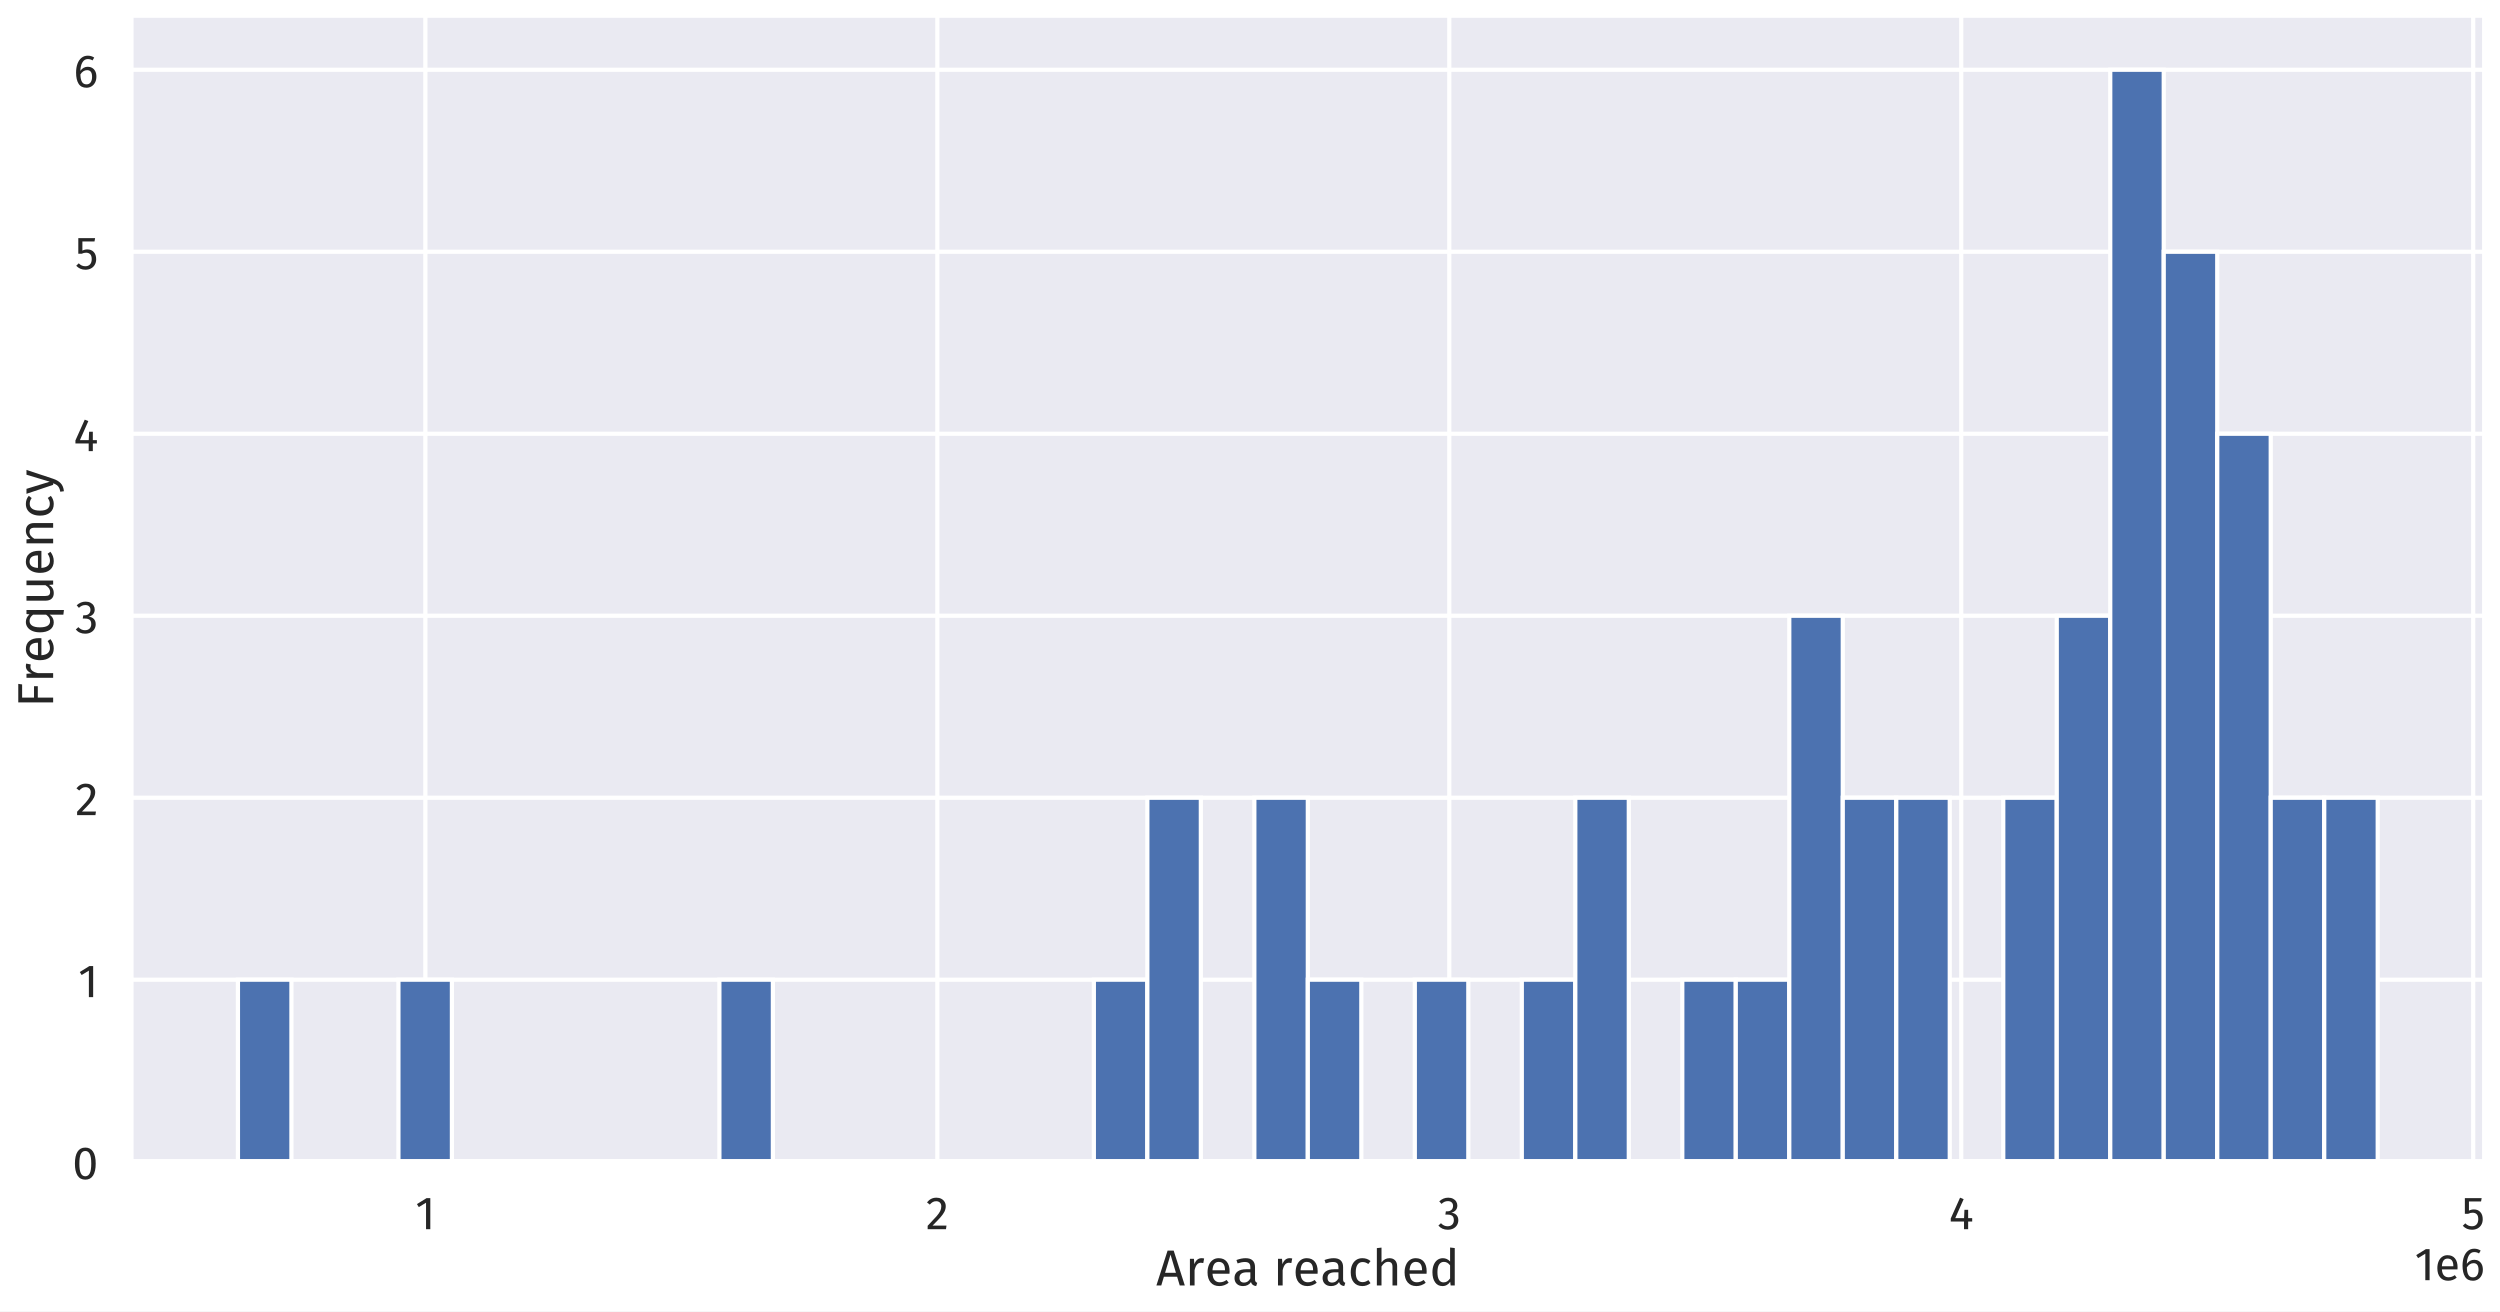
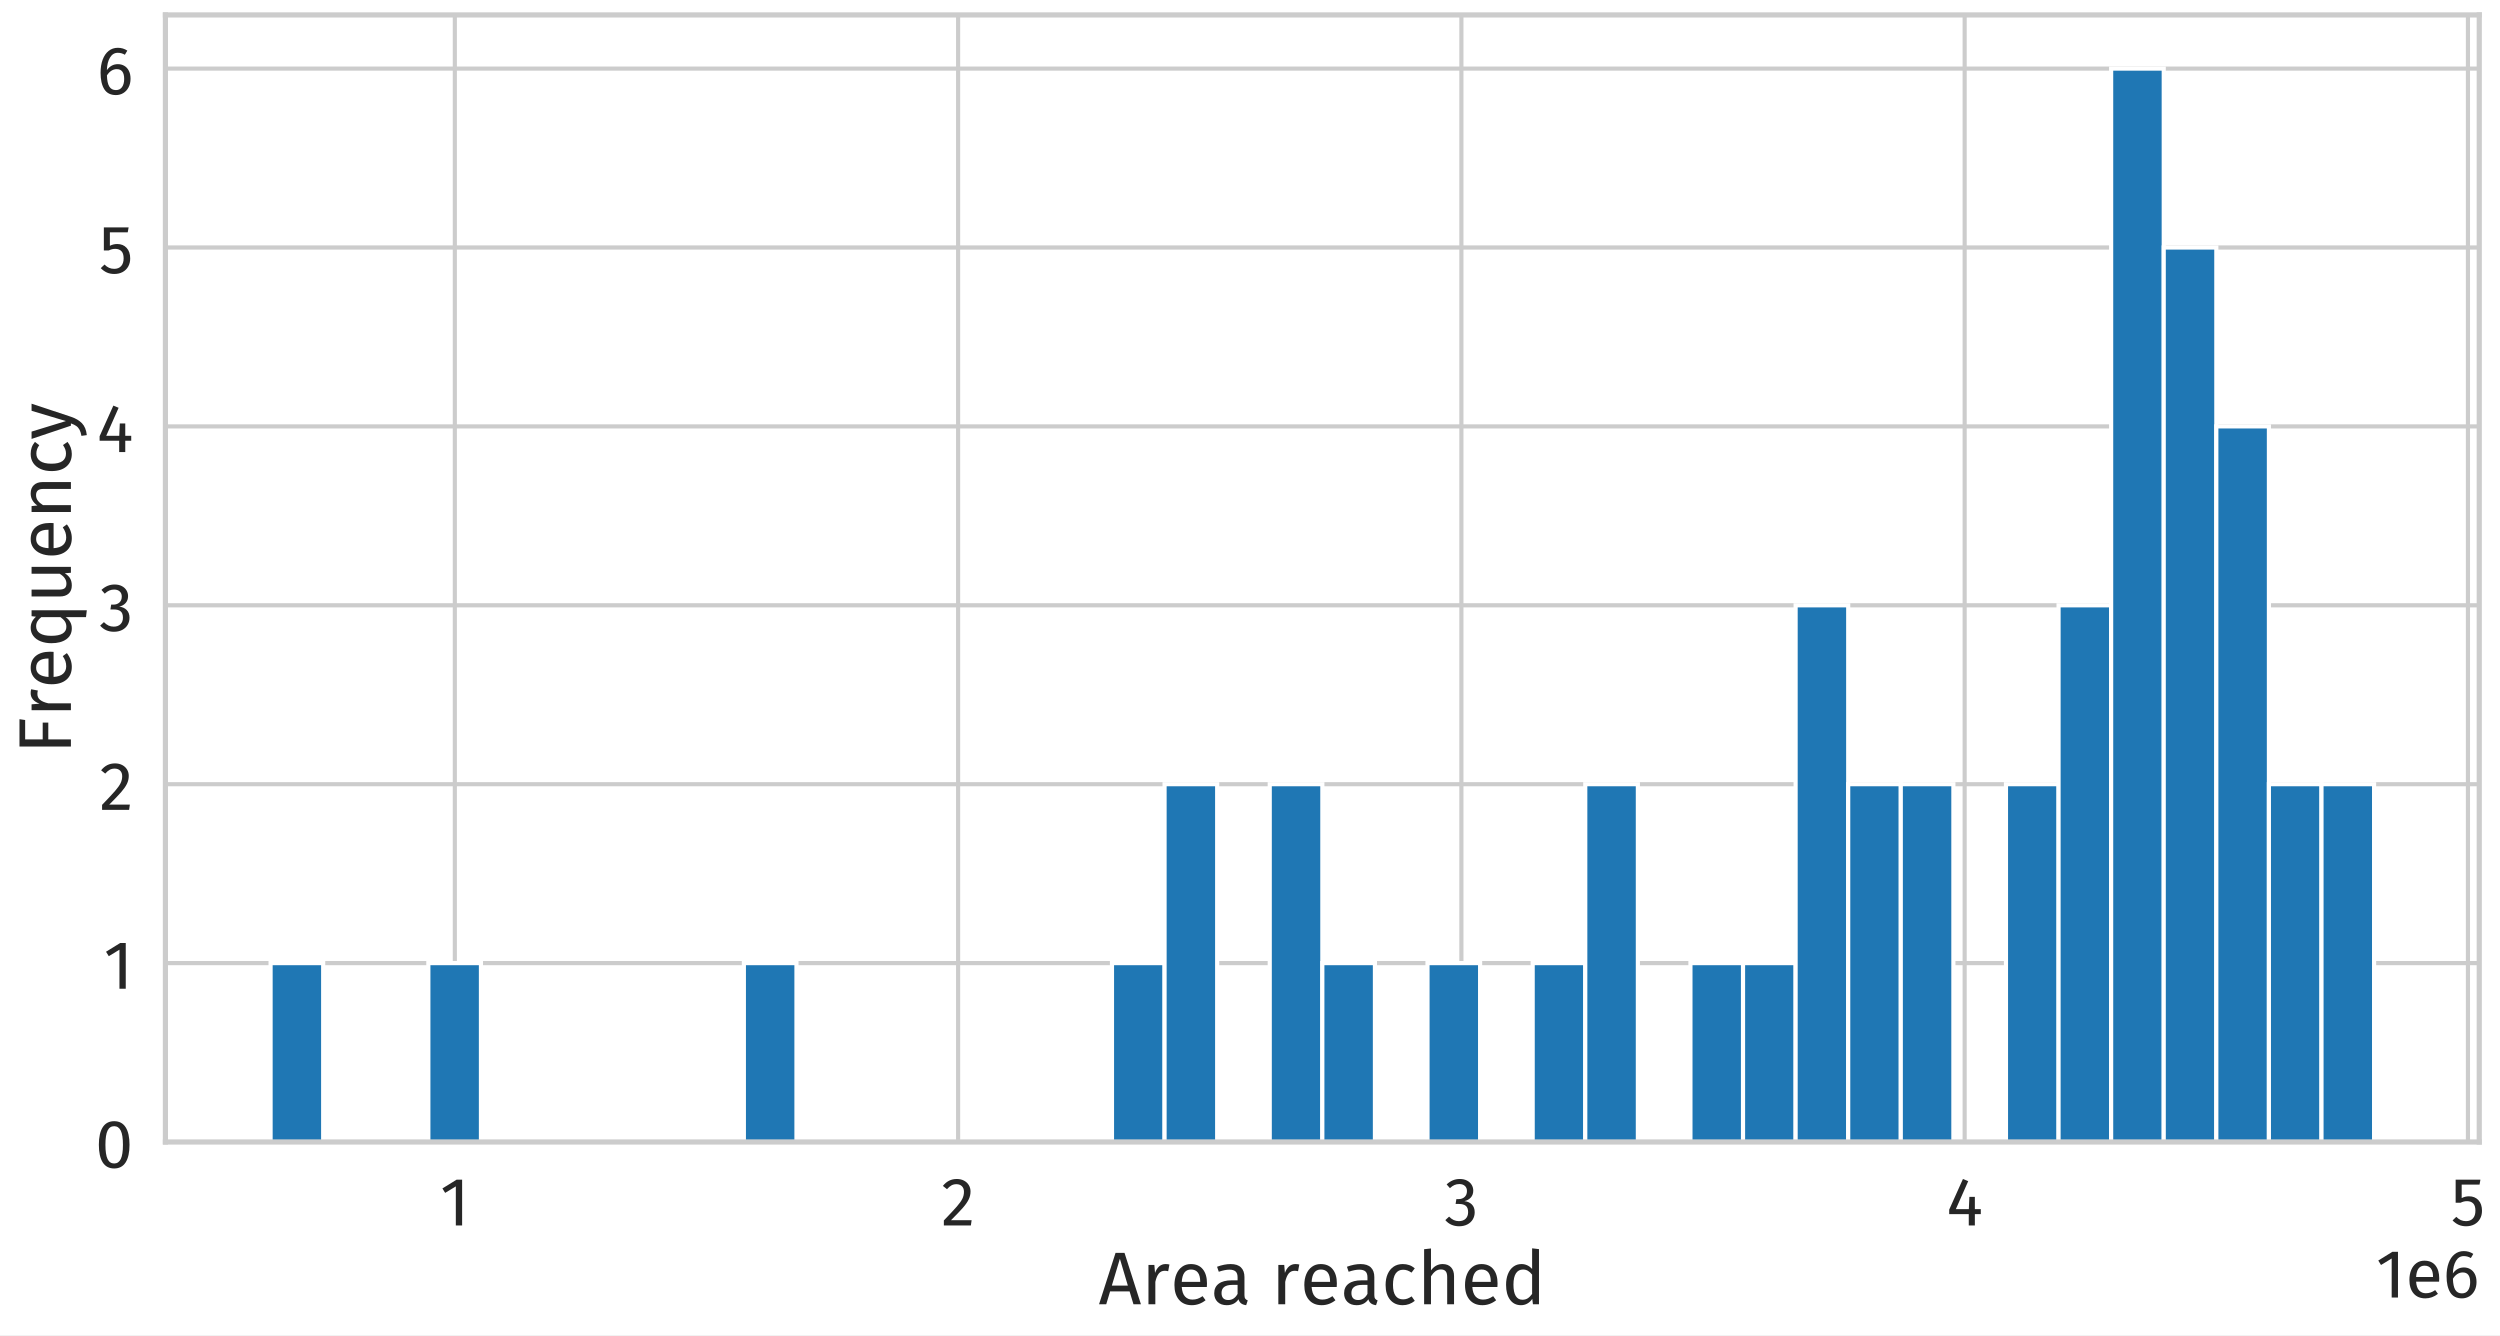
- <svg xmlns="http://www.w3.org/2000/svg" xmlns:xlink="http://www.w3.org/1999/xlink" height="621.797pt" version="1.1" viewBox="0 0 1185.336 621.797" width="1185.336pt">
+ <svg xmlns="http://www.w3.org/2000/svg" xmlns:xlink="http://www.w3.org/1999/xlink" height="643.945pt" version="1.1" viewBox="0 0 1205.784 643.945" width="1205.784pt">
  <defs>
    <style type="text/css">*{stroke-linecap:butt;stroke-linejoin:round;}</style>
  </defs>
  <g id="figure_1">
    <g id="patch_1">
-       <path d="M 0 621.797  L 1185.336 621.797  L 1185.336 0  L 0 0  z " style="fill:#ffffff;" />
+       <path d="M -0 643.945  L 1205.784 643.945  L 1205.784 0  L -0 0  z " style="fill:#ffffff;" />
    </g>
    <g id="axes_1">
      <g id="patch_2">
-         <path d="M 62.087 550.8  L 1178.087 550.8  L 1178.087 7.2  L 62.087 7.2  z " style="fill:#eaeaf2;" />
+         <path d="M 79.78 550.8  L 1195.78 550.8  L 1195.78 7.2  L 79.78 7.2  z " style="fill:#ffffff;" />
      </g>
      <g id="matplotlib.axis_1">
        <g id="xtick_1">
          <g id="line2d_1">
-             <path clip-path="url(#pe842909682)" d="M 201.681 550.8  L 201.681 7.2  " style="fill:none;stroke:#ffffff;stroke-linecap:round;stroke-width:2;" />
+             <path clip-path="url(#p07615b9be2)" d="M 219.374 550.8  L 219.374 7.2  " style="fill:none;stroke:#cccccc;stroke-linecap:round;stroke-width:2;" />
          </g>
          <g id="text_1">
-             <g style="fill:#262626;" transform="translate(196.9179 582.8)scale(0.22 -0.22)">
+             <g style="fill:#262626;" transform="translate(212.2299 591.05)scale(0.33 -0.33)">
              <defs>
                <path d="M 2067 4282  L 2067 0  L 1478 0  L 1478 3654  L 480 3046  L 224 3462  L 1549 4282  L 2067 4282  z " id="FiraSans-Regular-31" transform="scale(0.015625)" />
              </defs>
              <use xlink:href="#FiraSans-Regular-31" />
            </g>
          </g>
        </g>
        <g id="xtick_2">
          <g id="line2d_2">
-             <path clip-path="url(#pe842909682)" d="M 444.417 550.8  L 444.417 7.2  " style="fill:none;stroke:#ffffff;stroke-linecap:round;stroke-width:2;" />
+             <path clip-path="url(#p07615b9be2)" d="M 462.11 550.8  L 462.11 7.2  " style="fill:none;stroke:#cccccc;stroke-linecap:round;stroke-width:2;" />
          </g>
          <g id="text_2">
-             <g style="fill:#262626;" transform="translate(438.9718 582.8)scale(0.22 -0.22)">
+             <g style="fill:#262626;" transform="translate(453.9426 591.05)scale(0.33 -0.33)">
              <defs>
                <path d="M 1459 4346  Q 1843 4346 2134 4192  Q 2426 4038 2586 3772  Q 2746 3507 2746 3174  Q 2746 2784 2570 2425  Q 2394 2067 2029 1651  Q 1664 1235 922 493  L 2848 493  L 2778 0  L 250 0  L 250 467  Q 1107 1357 1465 1769  Q 1824 2182 1977 2489  Q 2131 2797 2131 3149  Q 2131 3482 1939 3670  Q 1747 3859 1427 3859  Q 1165 3859 966 3750  Q 768 3642 544 3392  L 160 3699  Q 422 4026 742 4186  Q 1062 4346 1459 4346  z " id="FiraSans-Regular-32" transform="scale(0.015625)" />
              </defs>
              <use xlink:href="#FiraSans-Regular-32" />
            </g>
          </g>
        </g>
        <g id="xtick_3">
          <g id="line2d_3">
-             <path clip-path="url(#pe842909682)" d="M 687.153 550.8  L 687.153 7.2  " style="fill:none;stroke:#ffffff;stroke-linecap:round;stroke-width:2;" />
+             <path clip-path="url(#p07615b9be2)" d="M 704.846 550.8  L 704.846 7.2  " style="fill:none;stroke:#cccccc;stroke-linecap:round;stroke-width:2;" />
          </g>
          <g id="text_3">
-             <g style="fill:#262626;" transform="translate(681.6634 582.8)scale(0.22 -0.22)">
+             <g style="fill:#262626;" transform="translate(696.6118 591.05)scale(0.33 -0.33)">
              <defs>
                <path d="M 1440 4346  Q 1837 4346 2121 4198  Q 2406 4051 2556 3801  Q 2707 3552 2707 3258  Q 2707 2867 2480 2614  Q 2253 2362 1875 2272  Q 2304 2234 2573 1965  Q 2842 1696 2842 1235  Q 2842 864 2662 563  Q 2483 262 2150 92  Q 1818 -77 1382 -77  Q 992 -77 665 67  Q 339 211 96 499  L 448 826  Q 659 608 880 505  Q 1101 403 1363 403  Q 1766 403 1996 630  Q 2227 858 2227 1242  Q 2227 1664 2009 1837  Q 1792 2010 1376 2010  L 1056 2010  L 1126 2464  L 1344 2464  Q 1677 2464 1897 2662  Q 2118 2861 2118 3219  Q 2118 3520 1926 3696  Q 1734 3872 1408 3872  Q 1158 3872 950 3782  Q 742 3693 525 3488  L 218 3840  Q 762 4346 1440 4346  z " id="FiraSans-Regular-33" transform="scale(0.015625)" />
              </defs>
              <use xlink:href="#FiraSans-Regular-33" />
            </g>
          </g>
        </g>
        <g id="xtick_4">
          <g id="line2d_4">
-             <path clip-path="url(#pe842909682)" d="M 929.889 550.8  L 929.889 7.2  " style="fill:none;stroke:#ffffff;stroke-linecap:round;stroke-width:2;" />
+             <path clip-path="url(#p07615b9be2)" d="M 947.583 550.8  L 947.583 7.2  " style="fill:none;stroke:#cccccc;stroke-linecap:round;stroke-width:2;" />
          </g>
          <g id="text_4">
-             <g style="fill:#262626;" transform="translate(924.0369 582.8)scale(0.22 -0.22)">
+             <g style="fill:#262626;" transform="translate(938.8041 591.05)scale(0.33 -0.33)">
              <defs>
                <path d="M 3213 1523  L 3213 1056  L 2656 1056  L 2656 0  L 2086 0  L 2086 1056  L 256 1056  L 256 1478  L 1542 4346  L 2035 4141  L 877 1523  L 2093 1523  L 2144 2675  L 2656 2675  L 2656 1523  L 3213 1523  z " id="FiraSans-Regular-34" transform="scale(0.015625)" />
              </defs>
              <use xlink:href="#FiraSans-Regular-34" />
            </g>
          </g>
        </g>
        <g id="xtick_5">
          <g id="line2d_5">
-             <path clip-path="url(#pe842909682)" d="M 1172.626 550.8  L 1172.626 7.2  " style="fill:none;stroke:#ffffff;stroke-linecap:round;stroke-width:2;" />
+             <path clip-path="url(#p07615b9be2)" d="M 1190.319 550.8  L 1190.319 7.2  " style="fill:none;stroke:#cccccc;stroke-linecap:round;stroke-width:2;" />
          </g>
          <g id="text_5">
-             <g style="fill:#262626;" transform="translate(1167.115 582.8)scale(0.22 -0.22)">
+             <g style="fill:#262626;" transform="translate(1182.053 591.05)scale(0.33 -0.33)">
              <defs>
                <path d="M 2688 3821  L 1018 3821  L 1018 2560  Q 1344 2726 1702 2726  Q 2253 2726 2585 2364  Q 2918 2003 2918 1370  Q 2918 947 2732 617  Q 2547 288 2211 105  Q 1875 -77 1434 -77  Q 1043 -77 736 60  Q 429 198 166 467  L 512 806  Q 717 602 934 502  Q 1152 403 1427 403  Q 1837 403 2070 659  Q 2304 915 2304 1382  Q 2304 1850 2093 2061  Q 1882 2272 1523 2272  Q 1357 2272 1216 2237  Q 1075 2202 915 2125  L 454 2125  L 454 4282  L 2771 4282  L 2688 3821  z " id="FiraSans-Regular-35" transform="scale(0.015625)" />
              </defs>
              <use xlink:href="#FiraSans-Regular-35" />
            </g>
          </g>
        </g>
        <g id="text_6">
-           <g style="fill:#262626;" transform="translate(548.1484 609.4853)scale(0.24 -0.24)">
+           <g style="fill:#262626;" transform="translate(529.8727 629.078)scale(0.36 -0.36)">
            <defs>
              <path d="M 2989 0  L 2656 1107  L 986 1107  L 653 0  L 38 0  L 1453 4410  L 2221 4410  L 3629 0  L 2989 0  z M 1133 1600  L 2509 1600  L 1824 3904  L 1133 1600  z " id="FiraSans-Regular-41" transform="scale(0.015625)" />
              <path d="M 2074 3450  Q 2253 3450 2406 3411  L 2298 2835  Q 2144 2874 2003 2874  Q 1690 2874 1498 2643  Q 1306 2413 1197 1926  L 1197 0  L 608 0  L 608 3373  L 1114 3373  L 1171 2688  Q 1306 3066 1536 3258  Q 1766 3450 2074 3450  z " id="FiraSans-Regular-72" transform="scale(0.015625)" />
              <path d="M 3155 1786  Q 3155 1638 3142 1485  L 992 1485  Q 1030 928 1273 665  Q 1517 403 1901 403  Q 2144 403 2349 473  Q 2554 544 2778 698  L 3034 346  Q 2496 -77 1856 -77  Q 1152 -77 758 384  Q 365 845 365 1651  Q 365 2176 534 2582  Q 704 2989 1021 3219  Q 1338 3450 1766 3450  Q 2438 3450 2796 3008  Q 3155 2566 3155 1786  z M 2573 1958  Q 2573 2458 2374 2720  Q 2176 2982 1779 2982  Q 1056 2982 992 1920  L 2573 1920  L 2573 1958  z " id="FiraSans-Regular-65" transform="scale(0.015625)" />
              <path d="M 2880 787  Q 2880 582 2950 483  Q 3021 384 3162 333  L 3027 -77  Q 2765 -45 2605 70  Q 2445 186 2368 429  Q 2029 -77 1363 -77  Q 864 -77 576 204  Q 288 486 288 941  Q 288 1478 675 1766  Q 1062 2054 1773 2054  L 2291 2054  L 2291 2304  Q 2291 2662 2118 2816  Q 1946 2970 1587 2970  Q 1216 2970 678 2790  L 531 3219  Q 1158 3450 1696 3450  Q 2291 3450 2585 3158  Q 2880 2867 2880 2330  L 2880 787  z M 1498 365  Q 2003 365 2291 890  L 2291 1664  L 1850 1664  Q 915 1664 915 973  Q 915 672 1062 518  Q 1210 365 1498 365  z " id="FiraSans-Regular-61" transform="scale(0.015625)" />
              <path id="FiraSans-Regular-20" transform="scale(0.015625)" />
              <path d="M 1837 3450  Q 2138 3450 2387 3363  Q 2637 3277 2867 3085  L 2586 2714  Q 2406 2842 2236 2902  Q 2067 2963 1862 2963  Q 1453 2963 1225 2636  Q 998 2310 998 1670  Q 998 1030 1222 726  Q 1446 422 1862 422  Q 2061 422 2227 483  Q 2394 544 2598 678  L 2867 294  Q 2406 -77 1837 -77  Q 1152 -77 758 384  Q 365 845 365 1658  Q 365 2195 544 2598  Q 723 3002 1052 3226  Q 1382 3450 1837 3450  z " id="FiraSans-Regular-63" transform="scale(0.015625)" />
              <path d="M 2195 3450  Q 2656 3450 2915 3174  Q 3174 2899 3174 2419  L 3174 0  L 2586 0  L 2586 2336  Q 2586 2694 2448 2841  Q 2310 2989 2048 2989  Q 1786 2989 1581 2835  Q 1376 2682 1197 2400  L 1197 0  L 608 0  L 608 4723  L 1197 4787  L 1197 2906  Q 1594 3450 2195 3450  z " id="FiraSans-Regular-68" transform="scale(0.015625)" />
              <path d="M 3219 4730  L 3219 0  L 2701 0  L 2643 467  Q 2477 211 2227 67  Q 1978 -77 1670 -77  Q 1069 -77 733 396  Q 397 870 397 1670  Q 397 2189 557 2592  Q 717 2995 1017 3222  Q 1318 3450 1722 3450  Q 2240 3450 2630 3034  L 2630 4800  L 3219 4730  z M 1798 390  Q 2067 390 2259 515  Q 2451 640 2630 890  L 2630 2541  Q 2464 2758 2275 2870  Q 2086 2982 1850 2982  Q 1459 2982 1244 2656  Q 1030 2330 1030 1683  Q 1030 1030 1228 710  Q 1427 390 1798 390  z " id="FiraSans-Regular-64" transform="scale(0.015625)" />
            </defs>
            <use xlink:href="#FiraSans-Regular-41" />
            <use x="57.3" xlink:href="#FiraSans-Regular-72" />
            <use x="95.9" xlink:href="#FiraSans-Regular-65" />
            <use x="150.4" xlink:href="#FiraSans-Regular-61" />
            <use x="204.8" xlink:href="#FiraSans-Regular-20" />
            <use x="231.3" xlink:href="#FiraSans-Regular-72" />
            <use x="269.9" xlink:href="#FiraSans-Regular-65" />
            <use x="324.4" xlink:href="#FiraSans-Regular-61" />
            <use x="378.8" xlink:href="#FiraSans-Regular-63" />
            <use x="426.6" xlink:href="#FiraSans-Regular-68" />
            <use x="485.2" xlink:href="#FiraSans-Regular-65" />
            <use x="539.7" xlink:href="#FiraSans-Regular-64" />
          </g>
        </g>
        <g id="text_7">
-           <g style="fill:#262626;" transform="translate(1144.846 606.9853)scale(0.22 -0.22)">
+           <g style="fill:#262626;" transform="translate(1145.919 625.828)scale(0.33 -0.33)">
            <defs>
              <path d="M 1971 2816  Q 2298 2816 2566 2662  Q 2835 2509 2995 2201  Q 3155 1894 3155 1453  Q 3155 998 2972 649  Q 2790 301 2480 112  Q 2170 -77 1792 -77  Q 1043 -77 697 476  Q 352 1030 352 2010  Q 352 2707 547 3235  Q 742 3763 1107 4054  Q 1472 4346 1971 4346  Q 2458 4346 2854 4083  L 2624 3693  Q 2323 3878 1965 3878  Q 1504 3878 1235 3436  Q 966 2995 941 2253  Q 1338 2816 1971 2816  z M 1792 390  Q 2163 390 2361 672  Q 2560 954 2560 1434  Q 2560 2349 1869 2349  Q 1587 2349 1350 2192  Q 1114 2035 947 1760  Q 966 1056 1168 723  Q 1370 390 1792 390  z " id="FiraSans-Regular-36" transform="scale(0.015625)" />
            </defs>
            <use xlink:href="#FiraSans-Regular-31" />
            <use x="43.3" xlink:href="#FiraSans-Regular-65" />
            <use x="97.8" xlink:href="#FiraSans-Regular-36" />
          </g>
        </g>
      </g>
      <g id="matplotlib.axis_2">
        <g id="ytick_1">
          <g id="line2d_6">
-             <path clip-path="url(#pe842909682)" d="M 62.087 550.8  L 1178.087 550.8  " style="fill:none;stroke:#ffffff;stroke-linecap:round;stroke-width:2;" />
+             <path clip-path="url(#p07615b9be2)" d="M 79.78 550.8  L 1195.78 550.8  " style="fill:none;stroke:#cccccc;stroke-linecap:round;stroke-width:2;" />
          </g>
          <g id="text_8">
-             <g style="fill:#262626;" transform="translate(34.31125 559.05)scale(0.22 -0.22)">
+             <g style="fill:#262626;" transform="translate(45.86688 563.175)scale(0.33 -0.33)">
              <defs>
                <path d="M 1786 4346  Q 2496 4346 2857 3779  Q 3219 3213 3219 2138  Q 3219 1062 2857 492  Q 2496 -77 1786 -77  Q 1075 -77 713 492  Q 352 1062 352 2138  Q 352 3213 713 3779  Q 1075 4346 1786 4346  z M 1786 3878  Q 1370 3878 1168 3468  Q 966 3059 966 2138  Q 966 1216 1168 803  Q 1370 390 1786 390  Q 2195 390 2400 803  Q 2605 1216 2605 2138  Q 2605 3053 2400 3465  Q 2195 3878 1786 3878  z " id="FiraSans-Regular-30" transform="scale(0.015625)" />
              </defs>
              <use xlink:href="#FiraSans-Regular-30" />
            </g>
          </g>
        </g>
        <g id="ytick_2">
          <g id="line2d_7">
-             <path clip-path="url(#pe842909682)" d="M 62.087 464.514  L 1178.087 464.514  " style="fill:none;stroke:#ffffff;stroke-linecap:round;stroke-width:2;" />
+             <path clip-path="url(#p07615b9be2)" d="M 79.78 464.514  L 1195.78 464.514  " style="fill:none;stroke:#cccccc;stroke-linecap:round;stroke-width:2;" />
          </g>
          <g id="text_9">
-             <g style="fill:#262626;" transform="translate(37.06125 472.7643)scale(0.22 -0.22)">
+             <g style="fill:#262626;" transform="translate(49.99188 476.8893)scale(0.33 -0.33)">
              <use xlink:href="#FiraSans-Regular-31" />
            </g>
          </g>
        </g>
        <g id="ytick_3">
          <g id="line2d_8">
-             <path clip-path="url(#pe842909682)" d="M 62.087 378.229  L 1178.087 378.229  " style="fill:none;stroke:#ffffff;stroke-linecap:round;stroke-width:2;" />
+             <path clip-path="url(#p07615b9be2)" d="M 79.78 378.229  L 1195.78 378.229  " style="fill:none;stroke:#cccccc;stroke-linecap:round;stroke-width:2;" />
          </g>
          <g id="text_10">
-             <g style="fill:#262626;" transform="translate(35.69656 386.4786)scale(0.22 -0.22)">
+             <g style="fill:#262626;" transform="translate(47.94484 390.6036)scale(0.33 -0.33)">
              <use xlink:href="#FiraSans-Regular-32" />
            </g>
          </g>
        </g>
        <g id="ytick_4">
          <g id="line2d_9">
-             <path clip-path="url(#pe842909682)" d="M 62.087 291.943  L 1178.087 291.943  " style="fill:none;stroke:#ffffff;stroke-linecap:round;stroke-width:2;" />
+             <path clip-path="url(#p07615b9be2)" d="M 79.78 291.943  L 1195.78 291.943  " style="fill:none;stroke:#cccccc;stroke-linecap:round;stroke-width:2;" />
          </g>
          <g id="text_11">
-             <g style="fill:#262626;" transform="translate(35.60719 300.1929)scale(0.22 -0.22)">
+             <g style="fill:#262626;" transform="translate(47.81078 304.3179)scale(0.33 -0.33)">
              <use xlink:href="#FiraSans-Regular-33" />
            </g>
          </g>
        </g>
        <g id="ytick_5">
          <g id="line2d_10">
-             <path clip-path="url(#pe842909682)" d="M 62.087 205.657  L 1178.087 205.657  " style="fill:none;stroke:#ffffff;stroke-linecap:round;stroke-width:2;" />
+             <path clip-path="url(#p07615b9be2)" d="M 79.78 205.657  L 1195.78 205.657  " style="fill:none;stroke:#cccccc;stroke-linecap:round;stroke-width:2;" />
          </g>
          <g id="text_12">
-             <g style="fill:#262626;" transform="translate(34.88188 213.9071)scale(0.22 -0.22)">
+             <g style="fill:#262626;" transform="translate(46.72281 218.0321)scale(0.33 -0.33)">
              <use xlink:href="#FiraSans-Regular-34" />
            </g>
          </g>
        </g>
        <g id="ytick_6">
          <g id="line2d_11">
-             <path clip-path="url(#pe842909682)" d="M 62.087 119.371  L 1178.087 119.371  " style="fill:none;stroke:#ffffff;stroke-linecap:round;stroke-width:2;" />
+             <path clip-path="url(#p07615b9be2)" d="M 79.78 119.371  L 1195.78 119.371  " style="fill:none;stroke:#cccccc;stroke-linecap:round;stroke-width:2;" />
          </g>
          <g id="text_13">
-             <g style="fill:#262626;" transform="translate(35.56594 127.6214)scale(0.22 -0.22)">
+             <g style="fill:#262626;" transform="translate(47.74891 131.7464)scale(0.33 -0.33)">
              <use xlink:href="#FiraSans-Regular-35" />
            </g>
          </g>
        </g>
        <g id="ytick_7">
          <g id="line2d_12">
-             <path clip-path="url(#pe842909682)" d="M 62.087 33.086  L 1178.087 33.086  " style="fill:none;stroke:#ffffff;stroke-linecap:round;stroke-width:2;" />
+             <path clip-path="url(#p07615b9be2)" d="M 79.78 33.086  L 1195.78 33.086  " style="fill:none;stroke:#cccccc;stroke-linecap:round;stroke-width:2;" />
          </g>
          <g id="text_14">
-             <g style="fill:#262626;" transform="translate(34.86125 41.33571)scale(0.22 -0.22)">
+             <g style="fill:#262626;" transform="translate(46.69188 45.46071)scale(0.33 -0.33)">
              <use xlink:href="#FiraSans-Regular-36" />
            </g>
          </g>
        </g>
        <g id="text_15">
-           <g style="fill:#262626;" transform="translate(25.2 335.4337)rotate(-90)scale(0.24 -0.24)">
+           <g style="fill:#262626;" transform="translate(34.2 363.6506)rotate(-90)scale(0.36 -0.36)">
            <defs>
              <path d="M 640 0  L 640 4410  L 2982 4410  L 2912 3923  L 1248 3923  L 1248 2419  L 2688 2419  L 2688 1939  L 1248 1939  L 1248 0  L 640 0  z " id="FiraSans-Regular-46" transform="scale(0.015625)" />
              <path d="M 3219 3373  L 3219 -1363  L 2630 -1293  L 2630 448  Q 2464 198 2217 60  Q 1971 -77 1670 -77  Q 1069 -77 733 396  Q 397 870 397 1670  Q 397 2189 557 2592  Q 717 2995 1017 3222  Q 1318 3450 1722 3450  Q 2259 3450 2669 2995  L 2714 3373  L 3219 3373  z M 1798 390  Q 2067 390 2259 515  Q 2451 640 2630 890  L 2630 2541  Q 2464 2758 2275 2870  Q 2086 2982 1850 2982  Q 1459 2982 1244 2656  Q 1030 2330 1030 1683  Q 1030 1030 1228 710  Q 1427 390 1798 390  z " id="FiraSans-Regular-71" transform="scale(0.015625)" />
              <path d="M 3117 0  L 2611 0  L 2566 525  Q 2374 211 2124 67  Q 1875 -77 1517 -77  Q 1075 -77 825 192  Q 576 461 576 954  L 576 3373  L 1165 3373  L 1165 1018  Q 1165 672 1286 528  Q 1408 384 1683 384  Q 2176 384 2528 966  L 2528 3373  L 3117 3373  L 3117 0  z " id="FiraSans-Regular-75" transform="scale(0.015625)" />
              <path d="M 2195 3450  Q 2656 3450 2915 3174  Q 3174 2899 3174 2419  L 3174 0  L 2586 0  L 2586 2336  Q 2586 2694 2451 2841  Q 2317 2989 2054 2989  Q 1786 2989 1581 2835  Q 1376 2682 1197 2394  L 1197 0  L 608 0  L 608 3373  L 1114 3373  L 1165 2874  Q 1344 3142 1609 3296  Q 1875 3450 2195 3450  z " id="FiraSans-Regular-6e" transform="scale(0.015625)" />
              <path d="M 1958 -19  Q 1760 -608 1405 -950  Q 1050 -1293 390 -1363  L 326 -902  Q 659 -845 857 -736  Q 1056 -627 1174 -457  Q 1293 -288 1395 0  L 1197 0  L 64 3373  L 691 3373  L 1594 429  L 2477 3373  L 3085 3373  L 1958 -19  z " id="FiraSans-Regular-79" transform="scale(0.015625)" />
            </defs>
            <use xlink:href="#FiraSans-Regular-46" />
            <use x="49.1" xlink:href="#FiraSans-Regular-72" />
            <use x="87.7" xlink:href="#FiraSans-Regular-65" />
            <use x="142.2" xlink:href="#FiraSans-Regular-71" />
            <use x="202" xlink:href="#FiraSans-Regular-75" />
            <use x="260.2" xlink:href="#FiraSans-Regular-65" />
            <use x="314.7" xlink:href="#FiraSans-Regular-6e" />
            <use x="373.3" xlink:href="#FiraSans-Regular-63" />
            <use x="421.1" xlink:href="#FiraSans-Regular-79" />
          </g>
        </g>
      </g>
      <g id="patch_3">
-         <path clip-path="url(#pe842909682)" d="M 112.814 550.8  L 138.177 550.8  L 138.177 464.514  L 112.814 464.514  z " style="fill:#4c72b0;stroke:#ffffff;stroke-linejoin:miter;stroke-width:2;" />
+         <path clip-path="url(#p07615b9be2)" d="M 130.507 550.8  L 155.871 550.8  L 155.871 464.514  L 130.507 464.514  z " style="fill:#1f77b4;stroke:#ffffff;stroke-linejoin:miter;stroke-width:2;" />
      </g>
      <g id="patch_4">
-         <path clip-path="url(#pe842909682)" d="M 138.177 550.8  L 163.541 550.8  L 163.541 550.8  L 138.177 550.8  z " style="fill:#4c72b0;stroke:#ffffff;stroke-linejoin:miter;stroke-width:2;" />
+         <path clip-path="url(#p07615b9be2)" d="M 155.871 550.8  L 181.234 550.8  L 181.234 550.8  L 155.871 550.8  z " style="fill:#1f77b4;stroke:#ffffff;stroke-linejoin:miter;stroke-width:2;" />
      </g>
      <g id="patch_5">
-         <path clip-path="url(#pe842909682)" d="M 163.541 550.8  L 188.905 550.8  L 188.905 550.8  L 163.541 550.8  z " style="fill:#4c72b0;stroke:#ffffff;stroke-linejoin:miter;stroke-width:2;" />
+         <path clip-path="url(#p07615b9be2)" d="M 181.234 550.8  L 206.598 550.8  L 206.598 550.8  L 181.234 550.8  z " style="fill:#1f77b4;stroke:#ffffff;stroke-linejoin:miter;stroke-width:2;" />
      </g>
      <g id="patch_6">
-         <path clip-path="url(#pe842909682)" d="M 188.905 550.8  L 214.268 550.8  L 214.268 464.514  L 188.905 464.514  z " style="fill:#4c72b0;stroke:#ffffff;stroke-linejoin:miter;stroke-width:2;" />
+         <path clip-path="url(#p07615b9be2)" d="M 206.598 550.8  L 231.962 550.8  L 231.962 464.514  L 206.598 464.514  z " style="fill:#1f77b4;stroke:#ffffff;stroke-linejoin:miter;stroke-width:2;" />
      </g>
      <g id="patch_7">
-         <path clip-path="url(#pe842909682)" d="M 214.268 550.8  L 239.632 550.8  L 239.632 550.8  L 214.268 550.8  z " style="fill:#4c72b0;stroke:#ffffff;stroke-linejoin:miter;stroke-width:2;" />
+         <path clip-path="url(#p07615b9be2)" d="M 231.962 550.8  L 257.325 550.8  L 257.325 550.8  L 231.962 550.8  z " style="fill:#1f77b4;stroke:#ffffff;stroke-linejoin:miter;stroke-width:2;" />
      </g>
      <g id="patch_8">
-         <path clip-path="url(#pe842909682)" d="M 239.632 550.8  L 264.996 550.8  L 264.996 550.8  L 239.632 550.8  z " style="fill:#4c72b0;stroke:#ffffff;stroke-linejoin:miter;stroke-width:2;" />
+         <path clip-path="url(#p07615b9be2)" d="M 257.325 550.8  L 282.689 550.8  L 282.689 550.8  L 257.325 550.8  z " style="fill:#1f77b4;stroke:#ffffff;stroke-linejoin:miter;stroke-width:2;" />
      </g>
      <g id="patch_9">
-         <path clip-path="url(#pe842909682)" d="M 264.996 550.8  L 290.359 550.8  L 290.359 550.8  L 264.996 550.8  z " style="fill:#4c72b0;stroke:#ffffff;stroke-linejoin:miter;stroke-width:2;" />
+         <path clip-path="url(#p07615b9be2)" d="M 282.689 550.8  L 308.053 550.8  L 308.053 550.8  L 282.689 550.8  z " style="fill:#1f77b4;stroke:#ffffff;stroke-linejoin:miter;stroke-width:2;" />
      </g>
      <g id="patch_10">
-         <path clip-path="url(#pe842909682)" d="M 290.359 550.8  L 315.723 550.8  L 315.723 550.8  L 290.359 550.8  z " style="fill:#4c72b0;stroke:#ffffff;stroke-linejoin:miter;stroke-width:2;" />
+         <path clip-path="url(#p07615b9be2)" d="M 308.053 550.8  L 333.416 550.8  L 333.416 550.8  L 308.053 550.8  z " style="fill:#1f77b4;stroke:#ffffff;stroke-linejoin:miter;stroke-width:2;" />
      </g>
      <g id="patch_11">
-         <path clip-path="url(#pe842909682)" d="M 315.723 550.8  L 341.087 550.8  L 341.087 550.8  L 315.723 550.8  z " style="fill:#4c72b0;stroke:#ffffff;stroke-linejoin:miter;stroke-width:2;" />
+         <path clip-path="url(#p07615b9be2)" d="M 333.416 550.8  L 358.78 550.8  L 358.78 550.8  L 333.416 550.8  z " style="fill:#1f77b4;stroke:#ffffff;stroke-linejoin:miter;stroke-width:2;" />
      </g>
      <g id="patch_12">
-         <path clip-path="url(#pe842909682)" d="M 341.087 550.8  L 366.45 550.8  L 366.45 464.514  L 341.087 464.514  z " style="fill:#4c72b0;stroke:#ffffff;stroke-linejoin:miter;stroke-width:2;" />
+         <path clip-path="url(#p07615b9be2)" d="M 358.78 550.8  L 384.143 550.8  L 384.143 464.514  L 358.78 464.514  z " style="fill:#1f77b4;stroke:#ffffff;stroke-linejoin:miter;stroke-width:2;" />
      </g>
      <g id="patch_13">
-         <path clip-path="url(#pe842909682)" d="M 366.45 550.8  L 391.814 550.8  L 391.814 550.8  L 366.45 550.8  z " style="fill:#4c72b0;stroke:#ffffff;stroke-linejoin:miter;stroke-width:2;" />
+         <path clip-path="url(#p07615b9be2)" d="M 384.143 550.8  L 409.507 550.8  L 409.507 550.8  L 384.143 550.8  z " style="fill:#1f77b4;stroke:#ffffff;stroke-linejoin:miter;stroke-width:2;" />
      </g>
      <g id="patch_14">
-         <path clip-path="url(#pe842909682)" d="M 391.814 550.8  L 417.177 550.8  L 417.177 550.8  L 391.814 550.8  z " style="fill:#4c72b0;stroke:#ffffff;stroke-linejoin:miter;stroke-width:2;" />
+         <path clip-path="url(#p07615b9be2)" d="M 409.507 550.8  L 434.871 550.8  L 434.871 550.8  L 409.507 550.8  z " style="fill:#1f77b4;stroke:#ffffff;stroke-linejoin:miter;stroke-width:2;" />
      </g>
      <g id="patch_15">
-         <path clip-path="url(#pe842909682)" d="M 417.177 550.8  L 442.541 550.8  L 442.541 550.8  L 417.177 550.8  z " style="fill:#4c72b0;stroke:#ffffff;stroke-linejoin:miter;stroke-width:2;" />
+         <path clip-path="url(#p07615b9be2)" d="M 434.871 550.8  L 460.234 550.8  L 460.234 550.8  L 434.871 550.8  z " style="fill:#1f77b4;stroke:#ffffff;stroke-linejoin:miter;stroke-width:2;" />
      </g>
      <g id="patch_16">
-         <path clip-path="url(#pe842909682)" d="M 442.541 550.8  L 467.905 550.8  L 467.905 550.8  L 442.541 550.8  z " style="fill:#4c72b0;stroke:#ffffff;stroke-linejoin:miter;stroke-width:2;" />
+         <path clip-path="url(#p07615b9be2)" d="M 460.234 550.8  L 485.598 550.8  L 485.598 550.8  L 460.234 550.8  z " style="fill:#1f77b4;stroke:#ffffff;stroke-linejoin:miter;stroke-width:2;" />
      </g>
      <g id="patch_17">
-         <path clip-path="url(#pe842909682)" d="M 467.905 550.8  L 493.268 550.8  L 493.268 550.8  L 467.905 550.8  z " style="fill:#4c72b0;stroke:#ffffff;stroke-linejoin:miter;stroke-width:2;" />
+         <path clip-path="url(#p07615b9be2)" d="M 485.598 550.8  L 510.962 550.8  L 510.962 550.8  L 485.598 550.8  z " style="fill:#1f77b4;stroke:#ffffff;stroke-linejoin:miter;stroke-width:2;" />
      </g>
      <g id="patch_18">
-         <path clip-path="url(#pe842909682)" d="M 493.268 550.8  L 518.632 550.8  L 518.632 550.8  L 493.268 550.8  z " style="fill:#4c72b0;stroke:#ffffff;stroke-linejoin:miter;stroke-width:2;" />
+         <path clip-path="url(#p07615b9be2)" d="M 510.962 550.8  L 536.325 550.8  L 536.325 550.8  L 510.962 550.8  z " style="fill:#1f77b4;stroke:#ffffff;stroke-linejoin:miter;stroke-width:2;" />
      </g>
      <g id="patch_19">
-         <path clip-path="url(#pe842909682)" d="M 518.632 550.8  L 543.996 550.8  L 543.996 464.514  L 518.632 464.514  z " style="fill:#4c72b0;stroke:#ffffff;stroke-linejoin:miter;stroke-width:2;" />
+         <path clip-path="url(#p07615b9be2)" d="M 536.325 550.8  L 561.689 550.8  L 561.689 464.514  L 536.325 464.514  z " style="fill:#1f77b4;stroke:#ffffff;stroke-linejoin:miter;stroke-width:2;" />
      </g>
      <g id="patch_20">
-         <path clip-path="url(#pe842909682)" d="M 543.996 550.8  L 569.359 550.8  L 569.359 378.229  L 543.996 378.229  z " style="fill:#4c72b0;stroke:#ffffff;stroke-linejoin:miter;stroke-width:2;" />
+         <path clip-path="url(#p07615b9be2)" d="M 561.689 550.8  L 587.053 550.8  L 587.053 378.229  L 561.689 378.229  z " style="fill:#1f77b4;stroke:#ffffff;stroke-linejoin:miter;stroke-width:2;" />
      </g>
      <g id="patch_21">
-         <path clip-path="url(#pe842909682)" d="M 569.359 550.8  L 594.723 550.8  L 594.723 550.8  L 569.359 550.8  z " style="fill:#4c72b0;stroke:#ffffff;stroke-linejoin:miter;stroke-width:2;" />
+         <path clip-path="url(#p07615b9be2)" d="M 587.053 550.8  L 612.416 550.8  L 612.416 550.8  L 587.053 550.8  z " style="fill:#1f77b4;stroke:#ffffff;stroke-linejoin:miter;stroke-width:2;" />
      </g>
      <g id="patch_22">
-         <path clip-path="url(#pe842909682)" d="M 594.723 550.8  L 620.087 550.8  L 620.087 378.229  L 594.723 378.229  z " style="fill:#4c72b0;stroke:#ffffff;stroke-linejoin:miter;stroke-width:2;" />
+         <path clip-path="url(#p07615b9be2)" d="M 612.416 550.8  L 637.78 550.8  L 637.78 378.229  L 612.416 378.229  z " style="fill:#1f77b4;stroke:#ffffff;stroke-linejoin:miter;stroke-width:2;" />
      </g>
      <g id="patch_23">
-         <path clip-path="url(#pe842909682)" d="M 620.087 550.8  L 645.45 550.8  L 645.45 464.514  L 620.087 464.514  z " style="fill:#4c72b0;stroke:#ffffff;stroke-linejoin:miter;stroke-width:2;" />
+         <path clip-path="url(#p07615b9be2)" d="M 637.78 550.8  L 663.143 550.8  L 663.143 464.514  L 637.78 464.514  z " style="fill:#1f77b4;stroke:#ffffff;stroke-linejoin:miter;stroke-width:2;" />
      </g>
      <g id="patch_24">
-         <path clip-path="url(#pe842909682)" d="M 645.45 550.8  L 670.814 550.8  L 670.814 550.8  L 645.45 550.8  z " style="fill:#4c72b0;stroke:#ffffff;stroke-linejoin:miter;stroke-width:2;" />
+         <path clip-path="url(#p07615b9be2)" d="M 663.143 550.8  L 688.507 550.8  L 688.507 550.8  L 663.143 550.8  z " style="fill:#1f77b4;stroke:#ffffff;stroke-linejoin:miter;stroke-width:2;" />
      </g>
      <g id="patch_25">
-         <path clip-path="url(#pe842909682)" d="M 670.814 550.8  L 696.177 550.8  L 696.177 464.514  L 670.814 464.514  z " style="fill:#4c72b0;stroke:#ffffff;stroke-linejoin:miter;stroke-width:2;" />
+         <path clip-path="url(#p07615b9be2)" d="M 688.507 550.8  L 713.871 550.8  L 713.871 464.514  L 688.507 464.514  z " style="fill:#1f77b4;stroke:#ffffff;stroke-linejoin:miter;stroke-width:2;" />
      </g>
      <g id="patch_26">
-         <path clip-path="url(#pe842909682)" d="M 696.177 550.8  L 721.541 550.8  L 721.541 550.8  L 696.177 550.8  z " style="fill:#4c72b0;stroke:#ffffff;stroke-linejoin:miter;stroke-width:2;" />
+         <path clip-path="url(#p07615b9be2)" d="M 713.871 550.8  L 739.234 550.8  L 739.234 550.8  L 713.871 550.8  z " style="fill:#1f77b4;stroke:#ffffff;stroke-linejoin:miter;stroke-width:2;" />
      </g>
      <g id="patch_27">
-         <path clip-path="url(#pe842909682)" d="M 721.541 550.8  L 746.905 550.8  L 746.905 464.514  L 721.541 464.514  z " style="fill:#4c72b0;stroke:#ffffff;stroke-linejoin:miter;stroke-width:2;" />
+         <path clip-path="url(#p07615b9be2)" d="M 739.234 550.8  L 764.598 550.8  L 764.598 464.514  L 739.234 464.514  z " style="fill:#1f77b4;stroke:#ffffff;stroke-linejoin:miter;stroke-width:2;" />
      </g>
      <g id="patch_28">
-         <path clip-path="url(#pe842909682)" d="M 746.905 550.8  L 772.268 550.8  L 772.268 378.229  L 746.905 378.229  z " style="fill:#4c72b0;stroke:#ffffff;stroke-linejoin:miter;stroke-width:2;" />
+         <path clip-path="url(#p07615b9be2)" d="M 764.598 550.8  L 789.962 550.8  L 789.962 378.229  L 764.598 378.229  z " style="fill:#1f77b4;stroke:#ffffff;stroke-linejoin:miter;stroke-width:2;" />
      </g>
      <g id="patch_29">
-         <path clip-path="url(#pe842909682)" d="M 772.268 550.8  L 797.632 550.8  L 797.632 550.8  L 772.268 550.8  z " style="fill:#4c72b0;stroke:#ffffff;stroke-linejoin:miter;stroke-width:2;" />
+         <path clip-path="url(#p07615b9be2)" d="M 789.962 550.8  L 815.325 550.8  L 815.325 550.8  L 789.962 550.8  z " style="fill:#1f77b4;stroke:#ffffff;stroke-linejoin:miter;stroke-width:2;" />
      </g>
      <g id="patch_30">
-         <path clip-path="url(#pe842909682)" d="M 797.632 550.8  L 822.996 550.8  L 822.996 464.514  L 797.632 464.514  z " style="fill:#4c72b0;stroke:#ffffff;stroke-linejoin:miter;stroke-width:2;" />
+         <path clip-path="url(#p07615b9be2)" d="M 815.325 550.8  L 840.689 550.8  L 840.689 464.514  L 815.325 464.514  z " style="fill:#1f77b4;stroke:#ffffff;stroke-linejoin:miter;stroke-width:2;" />
      </g>
      <g id="patch_31">
-         <path clip-path="url(#pe842909682)" d="M 822.996 550.8  L 848.359 550.8  L 848.359 464.514  L 822.996 464.514  z " style="fill:#4c72b0;stroke:#ffffff;stroke-linejoin:miter;stroke-width:2;" />
+         <path clip-path="url(#p07615b9be2)" d="M 840.689 550.8  L 866.053 550.8  L 866.053 464.514  L 840.689 464.514  z " style="fill:#1f77b4;stroke:#ffffff;stroke-linejoin:miter;stroke-width:2;" />
      </g>
      <g id="patch_32">
-         <path clip-path="url(#pe842909682)" d="M 848.359 550.8  L 873.723 550.8  L 873.723 291.943  L 848.359 291.943  z " style="fill:#4c72b0;stroke:#ffffff;stroke-linejoin:miter;stroke-width:2;" />
+         <path clip-path="url(#p07615b9be2)" d="M 866.053 550.8  L 891.416 550.8  L 891.416 291.943  L 866.053 291.943  z " style="fill:#1f77b4;stroke:#ffffff;stroke-linejoin:miter;stroke-width:2;" />
      </g>
      <g id="patch_33">
-         <path clip-path="url(#pe842909682)" d="M 873.723 550.8  L 899.087 550.8  L 899.087 378.229  L 873.723 378.229  z " style="fill:#4c72b0;stroke:#ffffff;stroke-linejoin:miter;stroke-width:2;" />
+         <path clip-path="url(#p07615b9be2)" d="M 891.416 550.8  L 916.78 550.8  L 916.78 378.229  L 891.416 378.229  z " style="fill:#1f77b4;stroke:#ffffff;stroke-linejoin:miter;stroke-width:2;" />
      </g>
      <g id="patch_34">
-         <path clip-path="url(#pe842909682)" d="M 899.087 550.8  L 924.45 550.8  L 924.45 378.229  L 899.087 378.229  z " style="fill:#4c72b0;stroke:#ffffff;stroke-linejoin:miter;stroke-width:2;" />
+         <path clip-path="url(#p07615b9be2)" d="M 916.78 550.8  L 942.143 550.8  L 942.143 378.229  L 916.78 378.229  z " style="fill:#1f77b4;stroke:#ffffff;stroke-linejoin:miter;stroke-width:2;" />
      </g>
      <g id="patch_35">
-         <path clip-path="url(#pe842909682)" d="M 924.45 550.8  L 949.814 550.8  L 949.814 550.8  L 924.45 550.8  z " style="fill:#4c72b0;stroke:#ffffff;stroke-linejoin:miter;stroke-width:2;" />
+         <path clip-path="url(#p07615b9be2)" d="M 942.143 550.8  L 967.507 550.8  L 967.507 550.8  L 942.143 550.8  z " style="fill:#1f77b4;stroke:#ffffff;stroke-linejoin:miter;stroke-width:2;" />
      </g>
      <g id="patch_36">
-         <path clip-path="url(#pe842909682)" d="M 949.814 550.8  L 975.177 550.8  L 975.177 378.229  L 949.814 378.229  z " style="fill:#4c72b0;stroke:#ffffff;stroke-linejoin:miter;stroke-width:2;" />
+         <path clip-path="url(#p07615b9be2)" d="M 967.507 550.8  L 992.871 550.8  L 992.871 378.229  L 967.507 378.229  z " style="fill:#1f77b4;stroke:#ffffff;stroke-linejoin:miter;stroke-width:2;" />
      </g>
      <g id="patch_37">
-         <path clip-path="url(#pe842909682)" d="M 975.177 550.8  L 1000.541 550.8  L 1000.541 291.943  L 975.177 291.943  z " style="fill:#4c72b0;stroke:#ffffff;stroke-linejoin:miter;stroke-width:2;" />
+         <path clip-path="url(#p07615b9be2)" d="M 992.871 550.8  L 1018.234 550.8  L 1018.234 291.943  L 992.871 291.943  z " style="fill:#1f77b4;stroke:#ffffff;stroke-linejoin:miter;stroke-width:2;" />
      </g>
      <g id="patch_38">
-         <path clip-path="url(#pe842909682)" d="M 1000.541 550.8  L 1025.905 550.8  L 1025.905 33.086  L 1000.541 33.086  z " style="fill:#4c72b0;stroke:#ffffff;stroke-linejoin:miter;stroke-width:2;" />
+         <path clip-path="url(#p07615b9be2)" d="M 1018.234 550.8  L 1043.598 550.8  L 1043.598 33.086  L 1018.234 33.086  z " style="fill:#1f77b4;stroke:#ffffff;stroke-linejoin:miter;stroke-width:2;" />
      </g>
      <g id="patch_39">
-         <path clip-path="url(#pe842909682)" d="M 1025.905 550.8  L 1051.268 550.8  L 1051.268 119.371  L 1025.905 119.371  z " style="fill:#4c72b0;stroke:#ffffff;stroke-linejoin:miter;stroke-width:2;" />
+         <path clip-path="url(#p07615b9be2)" d="M 1043.598 550.8  L 1068.962 550.8  L 1068.962 119.371  L 1043.598 119.371  z " style="fill:#1f77b4;stroke:#ffffff;stroke-linejoin:miter;stroke-width:2;" />
      </g>
      <g id="patch_40">
-         <path clip-path="url(#pe842909682)" d="M 1051.268 550.8  L 1076.632 550.8  L 1076.632 205.657  L 1051.268 205.657  z " style="fill:#4c72b0;stroke:#ffffff;stroke-linejoin:miter;stroke-width:2;" />
+         <path clip-path="url(#p07615b9be2)" d="M 1068.962 550.8  L 1094.325 550.8  L 1094.325 205.657  L 1068.962 205.657  z " style="fill:#1f77b4;stroke:#ffffff;stroke-linejoin:miter;stroke-width:2;" />
      </g>
      <g id="patch_41">
-         <path clip-path="url(#pe842909682)" d="M 1076.632 550.8  L 1101.996 550.8  L 1101.996 378.229  L 1076.632 378.229  z " style="fill:#4c72b0;stroke:#ffffff;stroke-linejoin:miter;stroke-width:2;" />
+         <path clip-path="url(#p07615b9be2)" d="M 1094.325 550.8  L 1119.689 550.8  L 1119.689 378.229  L 1094.325 378.229  z " style="fill:#1f77b4;stroke:#ffffff;stroke-linejoin:miter;stroke-width:2;" />
      </g>
      <g id="patch_42">
-         <path clip-path="url(#pe842909682)" d="M 1101.996 550.8  L 1127.359 550.8  L 1127.359 378.229  L 1101.996 378.229  z " style="fill:#4c72b0;stroke:#ffffff;stroke-linejoin:miter;stroke-width:2;" />
+         <path clip-path="url(#p07615b9be2)" d="M 1119.689 550.8  L 1145.053 550.8  L 1145.053 378.229  L 1119.689 378.229  z " style="fill:#1f77b4;stroke:#ffffff;stroke-linejoin:miter;stroke-width:2;" />
      </g>
      <g id="patch_43">
-         <path d="M 62.087 550.8  L 62.087 7.2  " style="fill:none;stroke:#ffffff;stroke-linecap:square;stroke-linejoin:miter;stroke-width:2.5;" />
+         <path d="M 79.78 550.8  L 79.78 7.2  " style="fill:none;stroke:#cccccc;stroke-linecap:square;stroke-linejoin:miter;stroke-width:2.5;" />
      </g>
      <g id="patch_44">
-         <path d="M 1178.087 550.8  L 1178.087 7.2  " style="fill:none;stroke:#ffffff;stroke-linecap:square;stroke-linejoin:miter;stroke-width:2.5;" />
+         <path d="M 1195.78 550.8  L 1195.78 7.2  " style="fill:none;stroke:#cccccc;stroke-linecap:square;stroke-linejoin:miter;stroke-width:2.5;" />
      </g>
      <g id="patch_45">
-         <path d="M 62.087 550.8  L 1178.087 550.8  " style="fill:none;stroke:#ffffff;stroke-linecap:square;stroke-linejoin:miter;stroke-width:2.5;" />
+         <path d="M 79.78 550.8  L 1195.78 550.8  " style="fill:none;stroke:#cccccc;stroke-linecap:square;stroke-linejoin:miter;stroke-width:2.5;" />
      </g>
      <g id="patch_46">
-         <path d="M 62.087 7.2  L 1178.087 7.2  " style="fill:none;stroke:#ffffff;stroke-linecap:square;stroke-linejoin:miter;stroke-width:2.5;" />
+         <path d="M 79.78 7.2  L 1195.78 7.2  " style="fill:none;stroke:#cccccc;stroke-linecap:square;stroke-linejoin:miter;stroke-width:2.5;" />
      </g>
    </g>
  </g>
  <defs>
-     <clipPath id="pe842909682">
-       <rect height="543.6" width="1116" x="62.087" y="7.2" />
+     <clipPath id="p07615b9be2">
+       <rect height="543.6" width="1116" x="79.78" y="7.2" />
    </clipPath>
  </defs>
</svg>
